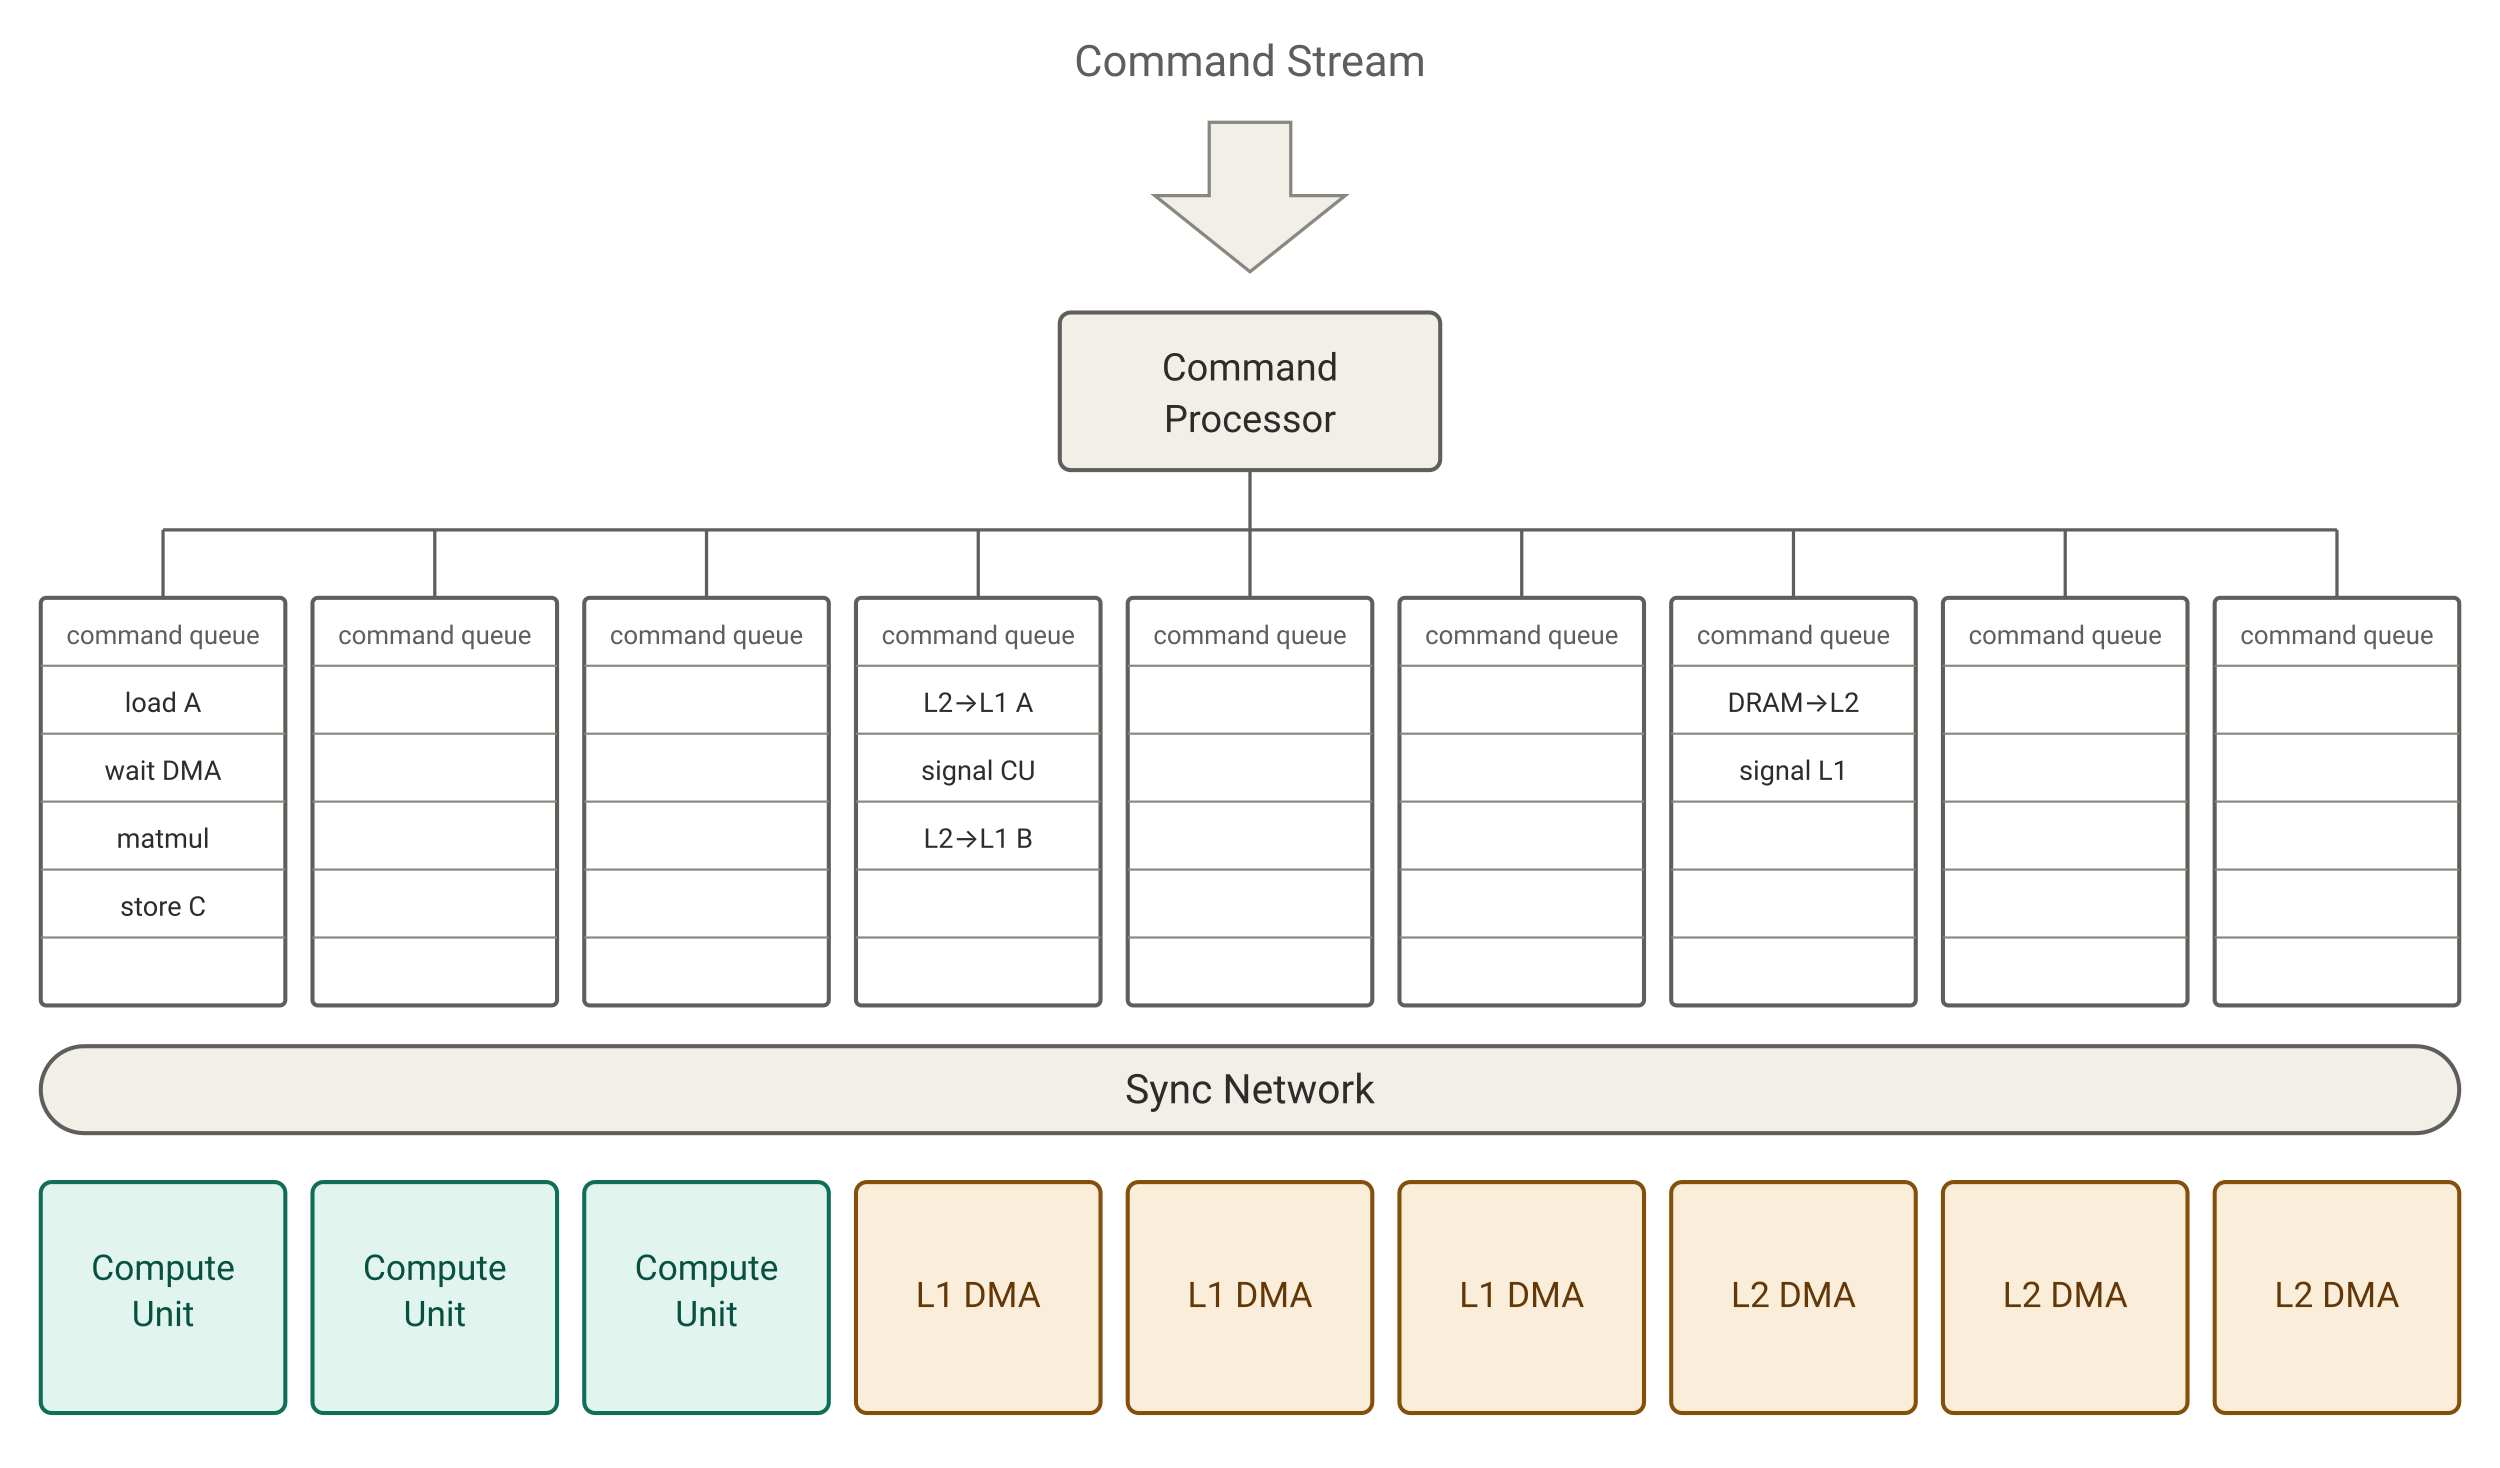
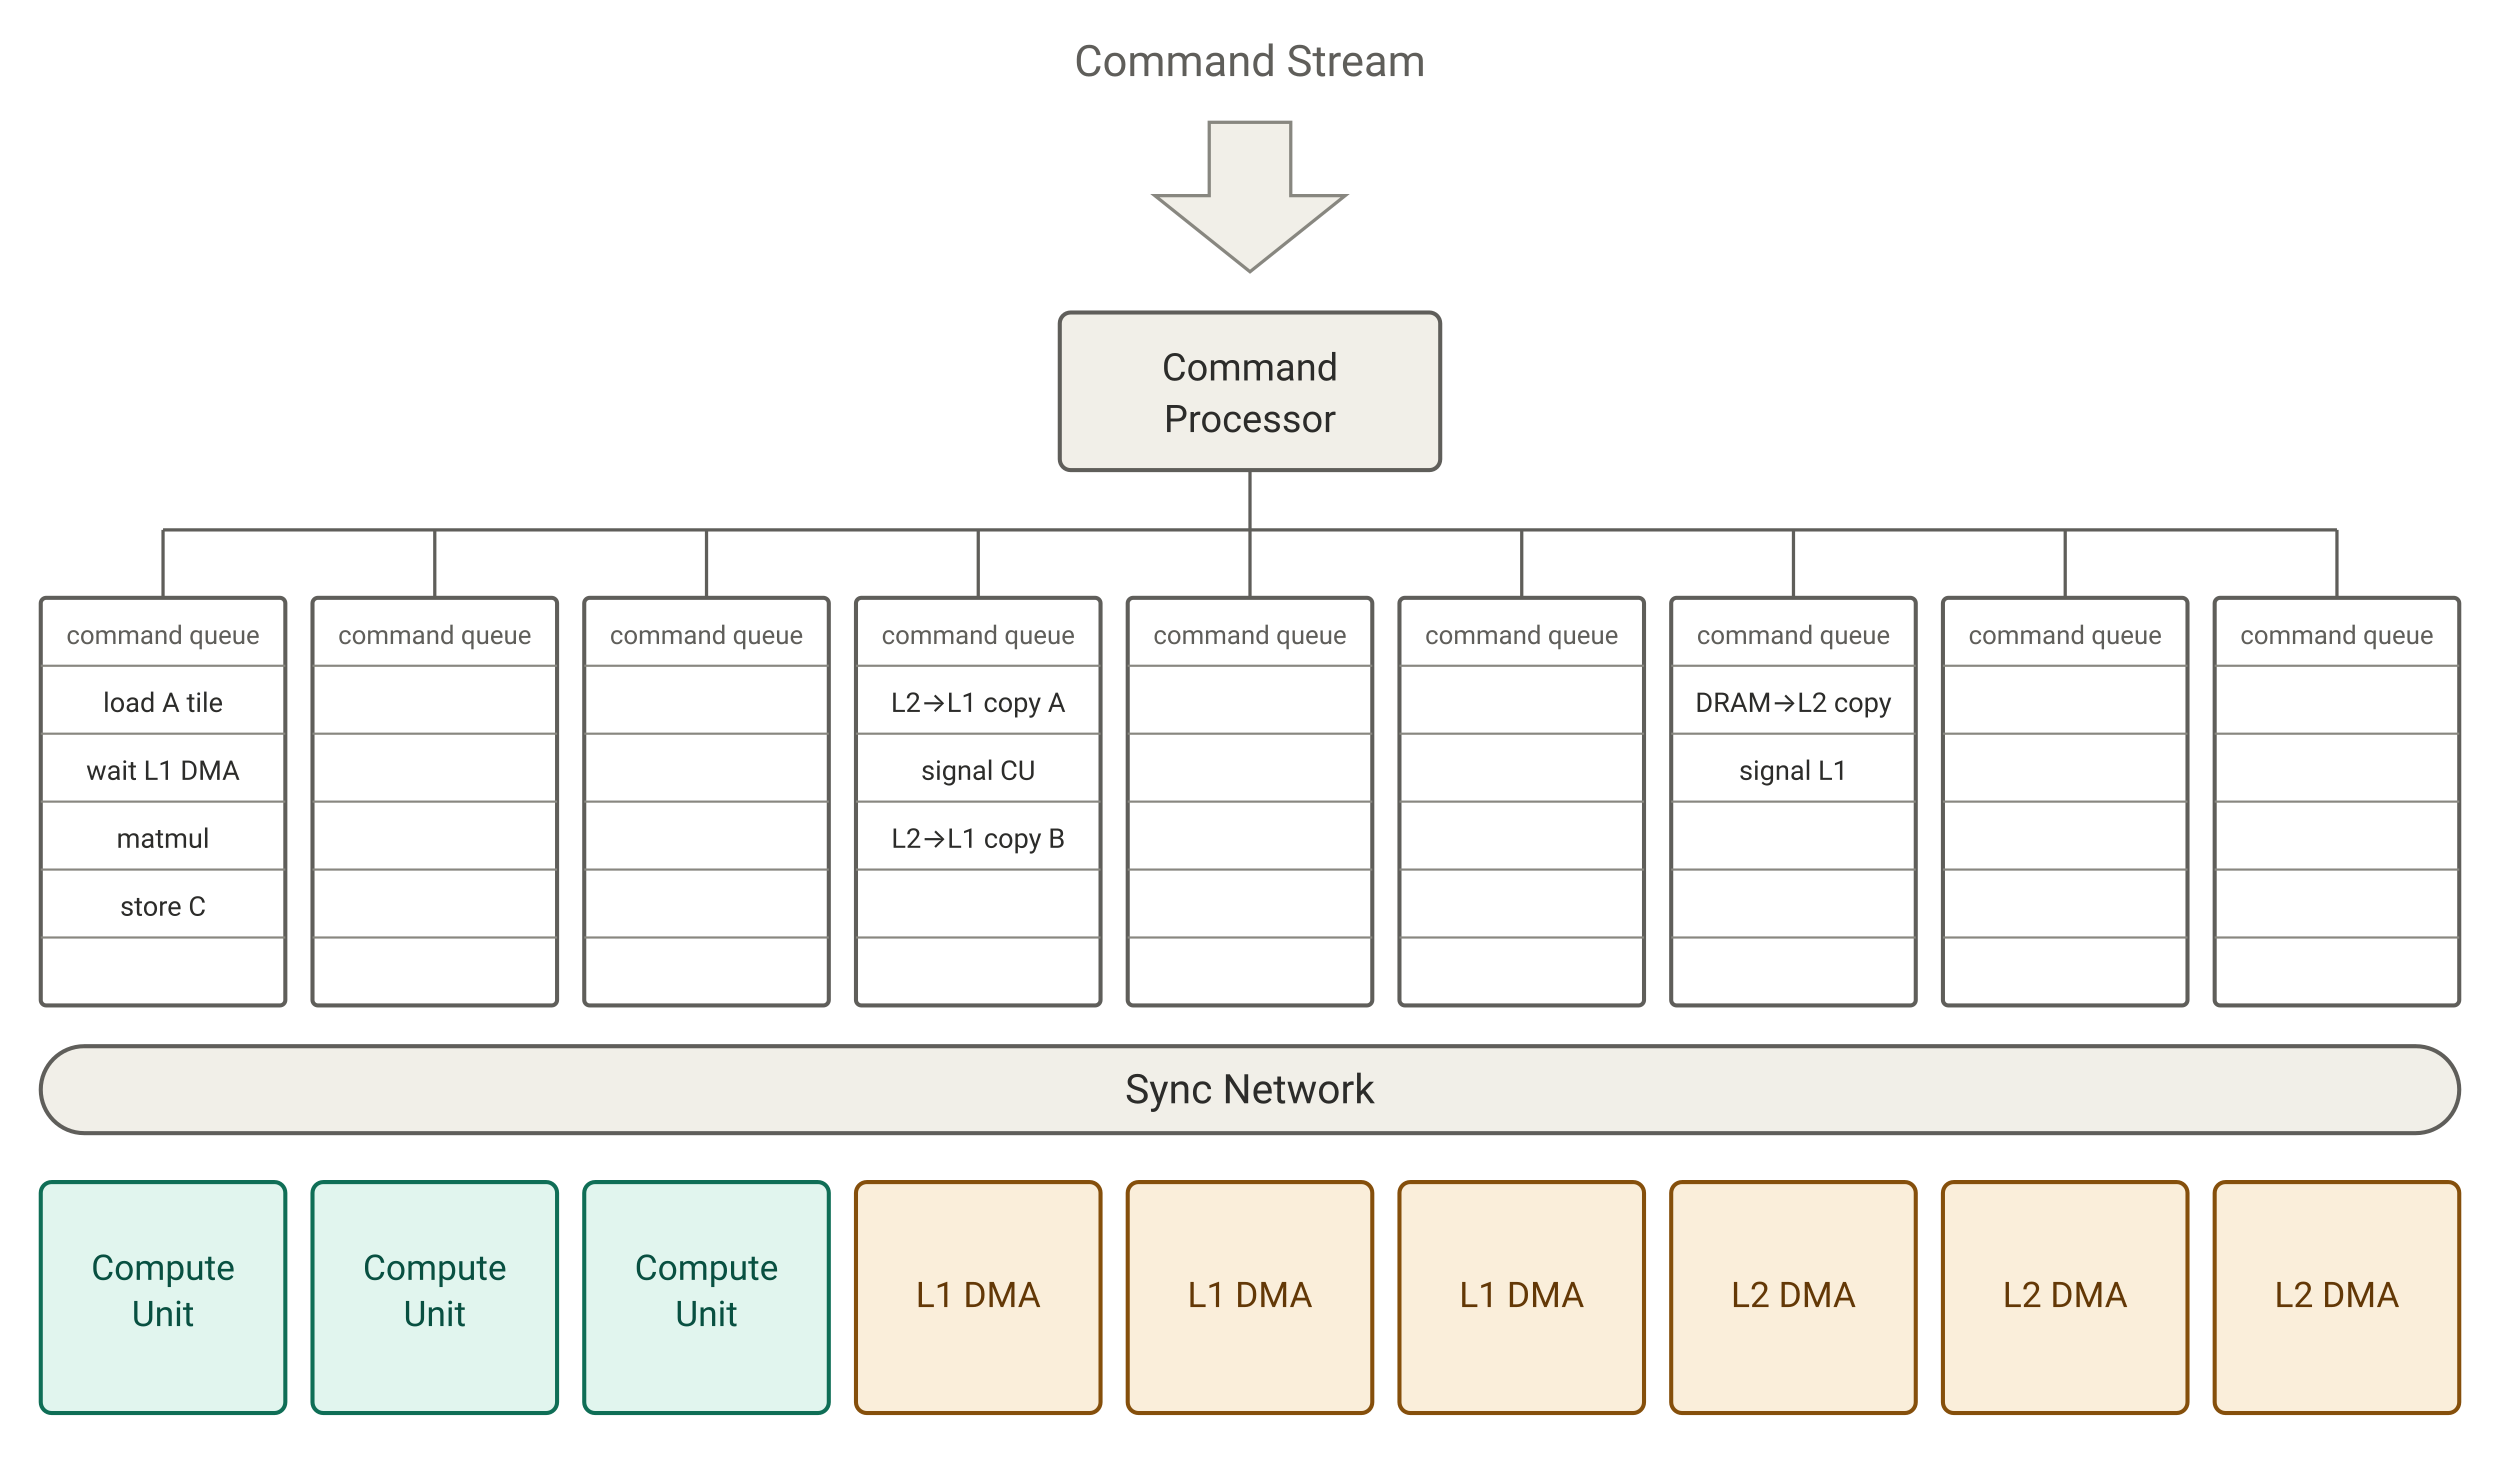
<svg xmlns="http://www.w3.org/2000/svg" width="920" height="540" viewBox="0 0 920 540" font-family="-apple-system, BlinkMacSystemFont, 'Segoe UI', Roboto, 'Apple SD Gothic Neo', 'Malgun Gothic', sans-serif">
  <text x="460" y="28" text-anchor="middle" font-size="16" fill="#5F5E5A">Command Stream</text>
  <path d="M 445 45 L 475 45 L 475 72 L 495 72 L 460 100 L 425 72 L 445 72 Z" fill="#F1EFE8" stroke="#888780" stroke-width="1.2" />
  <rect x="390" y="115" width="140" height="58" rx="4" fill="#F1EFE8" stroke="#5F5E5A" stroke-width="1.5" />
  <text x="460" y="140" text-anchor="middle" font-size="14" fill="#2C2C2A">Command</text>
  <text x="460" y="159" text-anchor="middle" font-size="14" fill="#2C2C2A">Processor</text>
  <g stroke="#5F5E5A" stroke-width="1.2" fill="none">
    <line x1="460" y1="173" x2="460" y2="195" />
    <line x1="60" y1="195" x2="860" y2="195" />
    <line x1="60" y1="195" x2="60" y2="220" />
    <line x1="160" y1="195" x2="160" y2="220" />
    <line x1="260" y1="195" x2="260" y2="220" />
    <line x1="360" y1="195" x2="360" y2="220" />
    <line x1="460" y1="195" x2="460" y2="220" />
    <line x1="560" y1="195" x2="560" y2="220" />
    <line x1="660" y1="195" x2="660" y2="220" />
    <line x1="760" y1="195" x2="760" y2="220" />
    <line x1="860" y1="195" x2="860" y2="220" />
  </g>
  <g stroke="#5F5E5A" stroke-width="1.5" fill="none">
    <rect x="15" y="220" width="90" height="150" rx="2" />
    <rect x="115" y="220" width="90" height="150" rx="2" />
    <rect x="215" y="220" width="90" height="150" rx="2" />
    <rect x="315" y="220" width="90" height="150" rx="2" />
    <rect x="415" y="220" width="90" height="150" rx="2" />
    <rect x="515" y="220" width="90" height="150" rx="2" />
    <rect x="615" y="220" width="90" height="150" rx="2" />
    <rect x="715" y="220" width="90" height="150" rx="2" />
    <rect x="815" y="220" width="90" height="150" rx="2" />
  </g>
  <g stroke="#888780" stroke-width="0.8">
    <line x1="15" y1="245" x2="105" y2="245" />
    <line x1="15" y1="270" x2="105" y2="270" />
    <line x1="15" y1="295" x2="105" y2="295" />
    <line x1="15" y1="320" x2="105" y2="320" />
    <line x1="15" y1="345" x2="105" y2="345" />
    <line x1="115" y1="245" x2="205" y2="245" />
    <line x1="115" y1="270" x2="205" y2="270" />
    <line x1="115" y1="295" x2="205" y2="295" />
    <line x1="115" y1="320" x2="205" y2="320" />
    <line x1="115" y1="345" x2="205" y2="345" />
    <line x1="215" y1="245" x2="305" y2="245" />
    <line x1="215" y1="270" x2="305" y2="270" />
    <line x1="215" y1="295" x2="305" y2="295" />
    <line x1="215" y1="320" x2="305" y2="320" />
    <line x1="215" y1="345" x2="305" y2="345" />
    <line x1="315" y1="245" x2="405" y2="245" />
    <line x1="315" y1="270" x2="405" y2="270" />
    <line x1="315" y1="295" x2="405" y2="295" />
    <line x1="315" y1="320" x2="405" y2="320" />
    <line x1="315" y1="345" x2="405" y2="345" />
    <line x1="415" y1="245" x2="505" y2="245" />
    <line x1="415" y1="270" x2="505" y2="270" />
    <line x1="415" y1="295" x2="505" y2="295" />
    <line x1="415" y1="320" x2="505" y2="320" />
    <line x1="415" y1="345" x2="505" y2="345" />
    <line x1="515" y1="245" x2="605" y2="245" />
    <line x1="515" y1="270" x2="605" y2="270" />
    <line x1="515" y1="295" x2="605" y2="295" />
    <line x1="515" y1="320" x2="605" y2="320" />
    <line x1="515" y1="345" x2="605" y2="345" />
    <line x1="615" y1="245" x2="705" y2="245" />
    <line x1="615" y1="270" x2="705" y2="270" />
    <line x1="615" y1="295" x2="705" y2="295" />
    <line x1="615" y1="320" x2="705" y2="320" />
    <line x1="615" y1="345" x2="705" y2="345" />
    <line x1="715" y1="245" x2="805" y2="245" />
    <line x1="715" y1="270" x2="805" y2="270" />
    <line x1="715" y1="295" x2="805" y2="295" />
    <line x1="715" y1="320" x2="805" y2="320" />
    <line x1="715" y1="345" x2="805" y2="345" />
    <line x1="815" y1="245" x2="905" y2="245" />
    <line x1="815" y1="270" x2="905" y2="270" />
    <line x1="815" y1="295" x2="905" y2="295" />
    <line x1="815" y1="320" x2="905" y2="320" />
    <line x1="815" y1="345" x2="905" y2="345" />
  </g>
  <rect x="15" y="385" width="890" height="32" rx="16" fill="#F1EFE8" stroke="#5F5E5A" stroke-width="1.5" />
  <text x="460" y="406" text-anchor="middle" font-size="15" fill="#2C2C2A">Sync Network</text>
  <g fill="#E1F5EE" stroke="#0F6E56" stroke-width="1.5">
    <rect x="15" y="435" width="90" height="85" rx="4" />
    <rect x="115" y="435" width="90" height="85" rx="4" />
    <rect x="215" y="435" width="90" height="85" rx="4" />
  </g>
  <g font-size="13" fill="#085041" text-anchor="middle">
    <text x="60" y="471">Compute</text>
    <text x="60" y="488">Unit</text>
    <text x="160" y="471">Compute</text>
    <text x="160" y="488">Unit</text>
    <text x="260" y="471">Compute</text>
    <text x="260" y="488">Unit</text>
  </g>
  <g fill="#FAEEDA" stroke="#854F0B" stroke-width="1.5">
    <rect x="315" y="435" width="90" height="85" rx="4" />
    <rect x="415" y="435" width="90" height="85" rx="4" />
    <rect x="515" y="435" width="90" height="85" rx="4" />
    <rect x="615" y="435" width="90" height="85" rx="4" />
    <rect x="715" y="435" width="90" height="85" rx="4" />
    <rect x="815" y="435" width="90" height="85" rx="4" />
  </g>
  <g font-size="13" fill="#633806" text-anchor="middle">
    <text x="360" y="481">L1 DMA</text>
    <text x="460" y="481">L1 DMA</text>
    <text x="560" y="481">L1 DMA</text>
    <text x="660" y="481">L2 DMA</text>
    <text x="760" y="481">L2 DMA</text>
    <text x="860" y="481">L2 DMA</text>
  </g>
  <text x="60" y="237" text-anchor="middle" font-size="9.5" fill="#5F5E5A">command queue</text>
  <text x="160" y="237" text-anchor="middle" font-size="9.5" fill="#5F5E5A">command queue</text>
  <text x="260" y="237" text-anchor="middle" font-size="9.5" fill="#5F5E5A">command queue</text>
  <text x="360" y="237" text-anchor="middle" font-size="9.5" fill="#5F5E5A">command queue</text>
  <text x="460" y="237" text-anchor="middle" font-size="9.5" fill="#5F5E5A">command queue</text>
  <text x="560" y="237" text-anchor="middle" font-size="9.5" fill="#5F5E5A">command queue</text>
  <text x="660" y="237" text-anchor="middle" font-size="9.5" fill="#5F5E5A">command queue</text>
  <text x="760" y="237" text-anchor="middle" font-size="9.5" fill="#5F5E5A">command queue</text>
  <text x="860" y="237" text-anchor="middle" font-size="9.5" fill="#5F5E5A">command queue</text>
-   <text x="60" y="262" text-anchor="middle" font-size="10" fill="#2C2C2A">load A</text>
-   <text x="60" y="287" text-anchor="middle" font-size="10" fill="#2C2C2A">wait DMA</text>
+   <text x="60" y="262" text-anchor="middle" font-size="10" fill="#2C2C2A">load A tile</text>
+   <text x="60" y="287" text-anchor="middle" font-size="10" fill="#2C2C2A">wait L1 DMA</text>
  <text x="60" y="312" text-anchor="middle" font-size="10" fill="#2C2C2A">matmul</text>
  <text x="60" y="337" text-anchor="middle" font-size="10" fill="#2C2C2A">store C</text>
-   <text x="360" y="262" text-anchor="middle" font-size="10" fill="#2C2C2A">L2→L1 A</text>
+   <text x="360" y="262" text-anchor="middle" font-size="10" fill="#2C2C2A">L2→L1 copy A</text>
  <text x="360" y="287" text-anchor="middle" font-size="10" fill="#2C2C2A">signal CU</text>
-   <text x="360" y="312" text-anchor="middle" font-size="10" fill="#2C2C2A">L2→L1 B</text>
-   <text x="660" y="262" text-anchor="middle" font-size="10" fill="#2C2C2A">DRAM→L2</text>
+   <text x="360" y="312" text-anchor="middle" font-size="10" fill="#2C2C2A">L2→L1 copy B</text>
+   <text x="660" y="262" text-anchor="middle" font-size="10" fill="#2C2C2A">DRAM→L2 copy</text>
  <text x="660" y="287" text-anchor="middle" font-size="10" fill="#2C2C2A">signal L1</text>
</svg>
